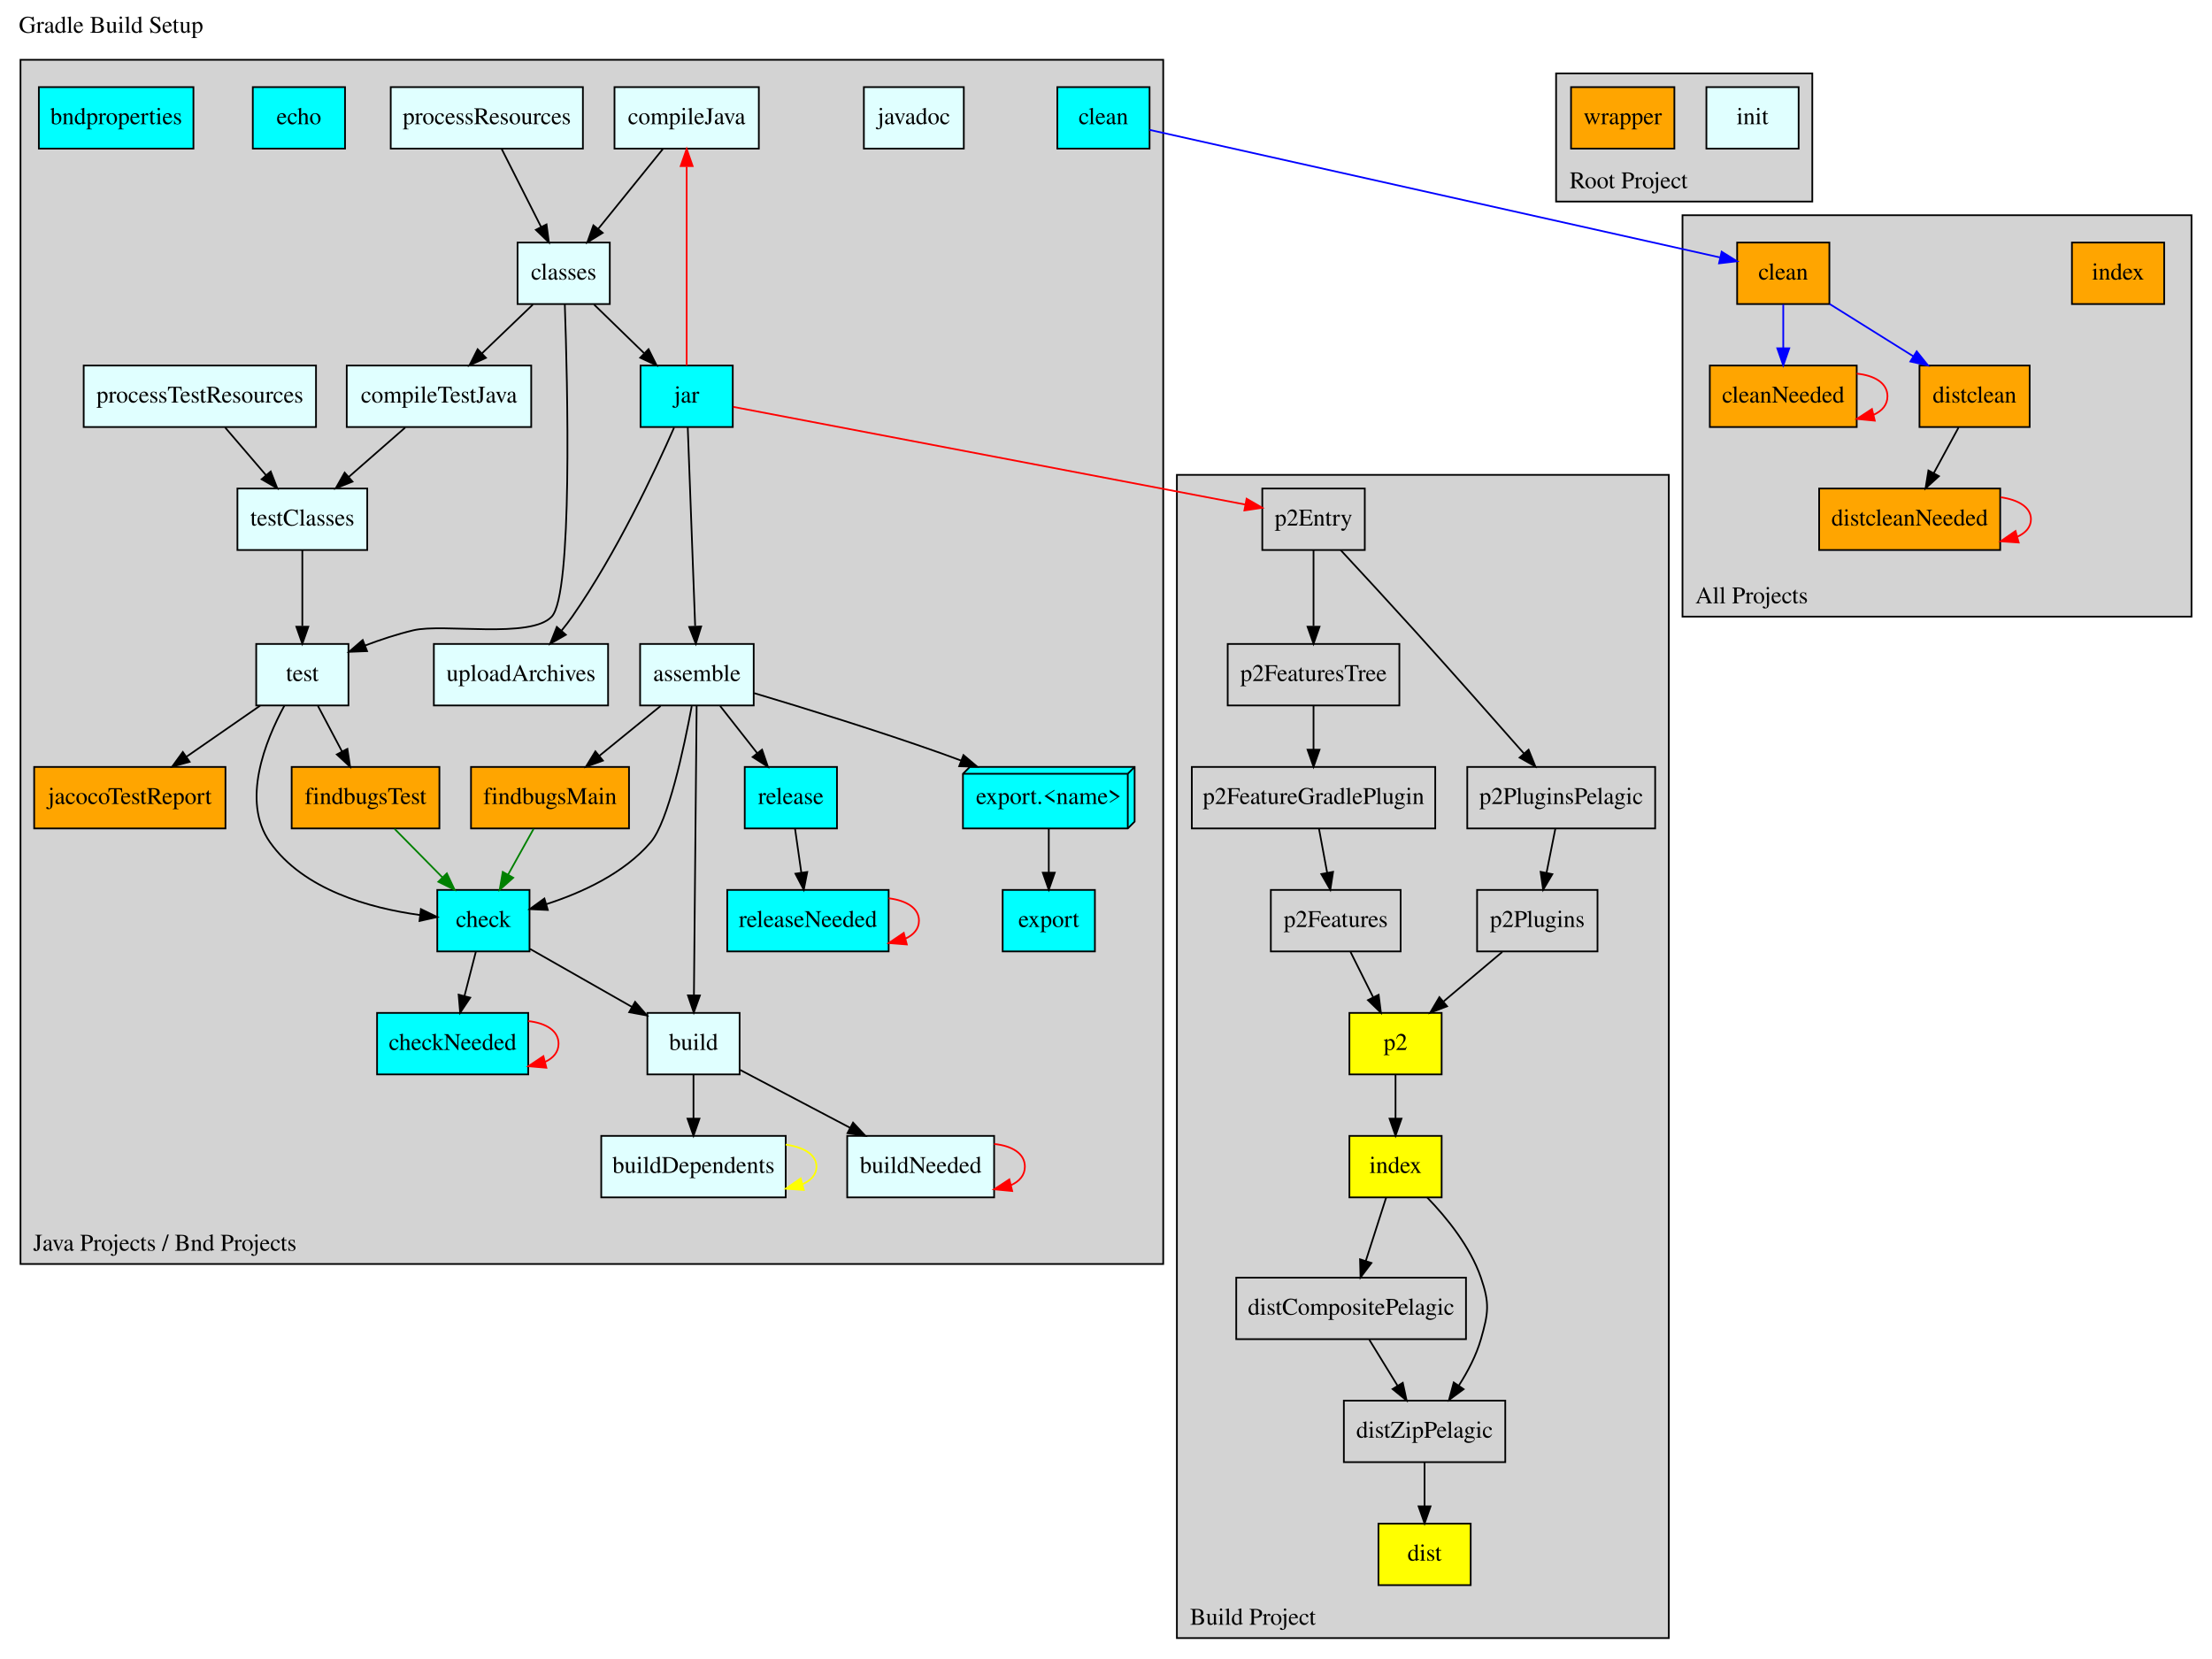
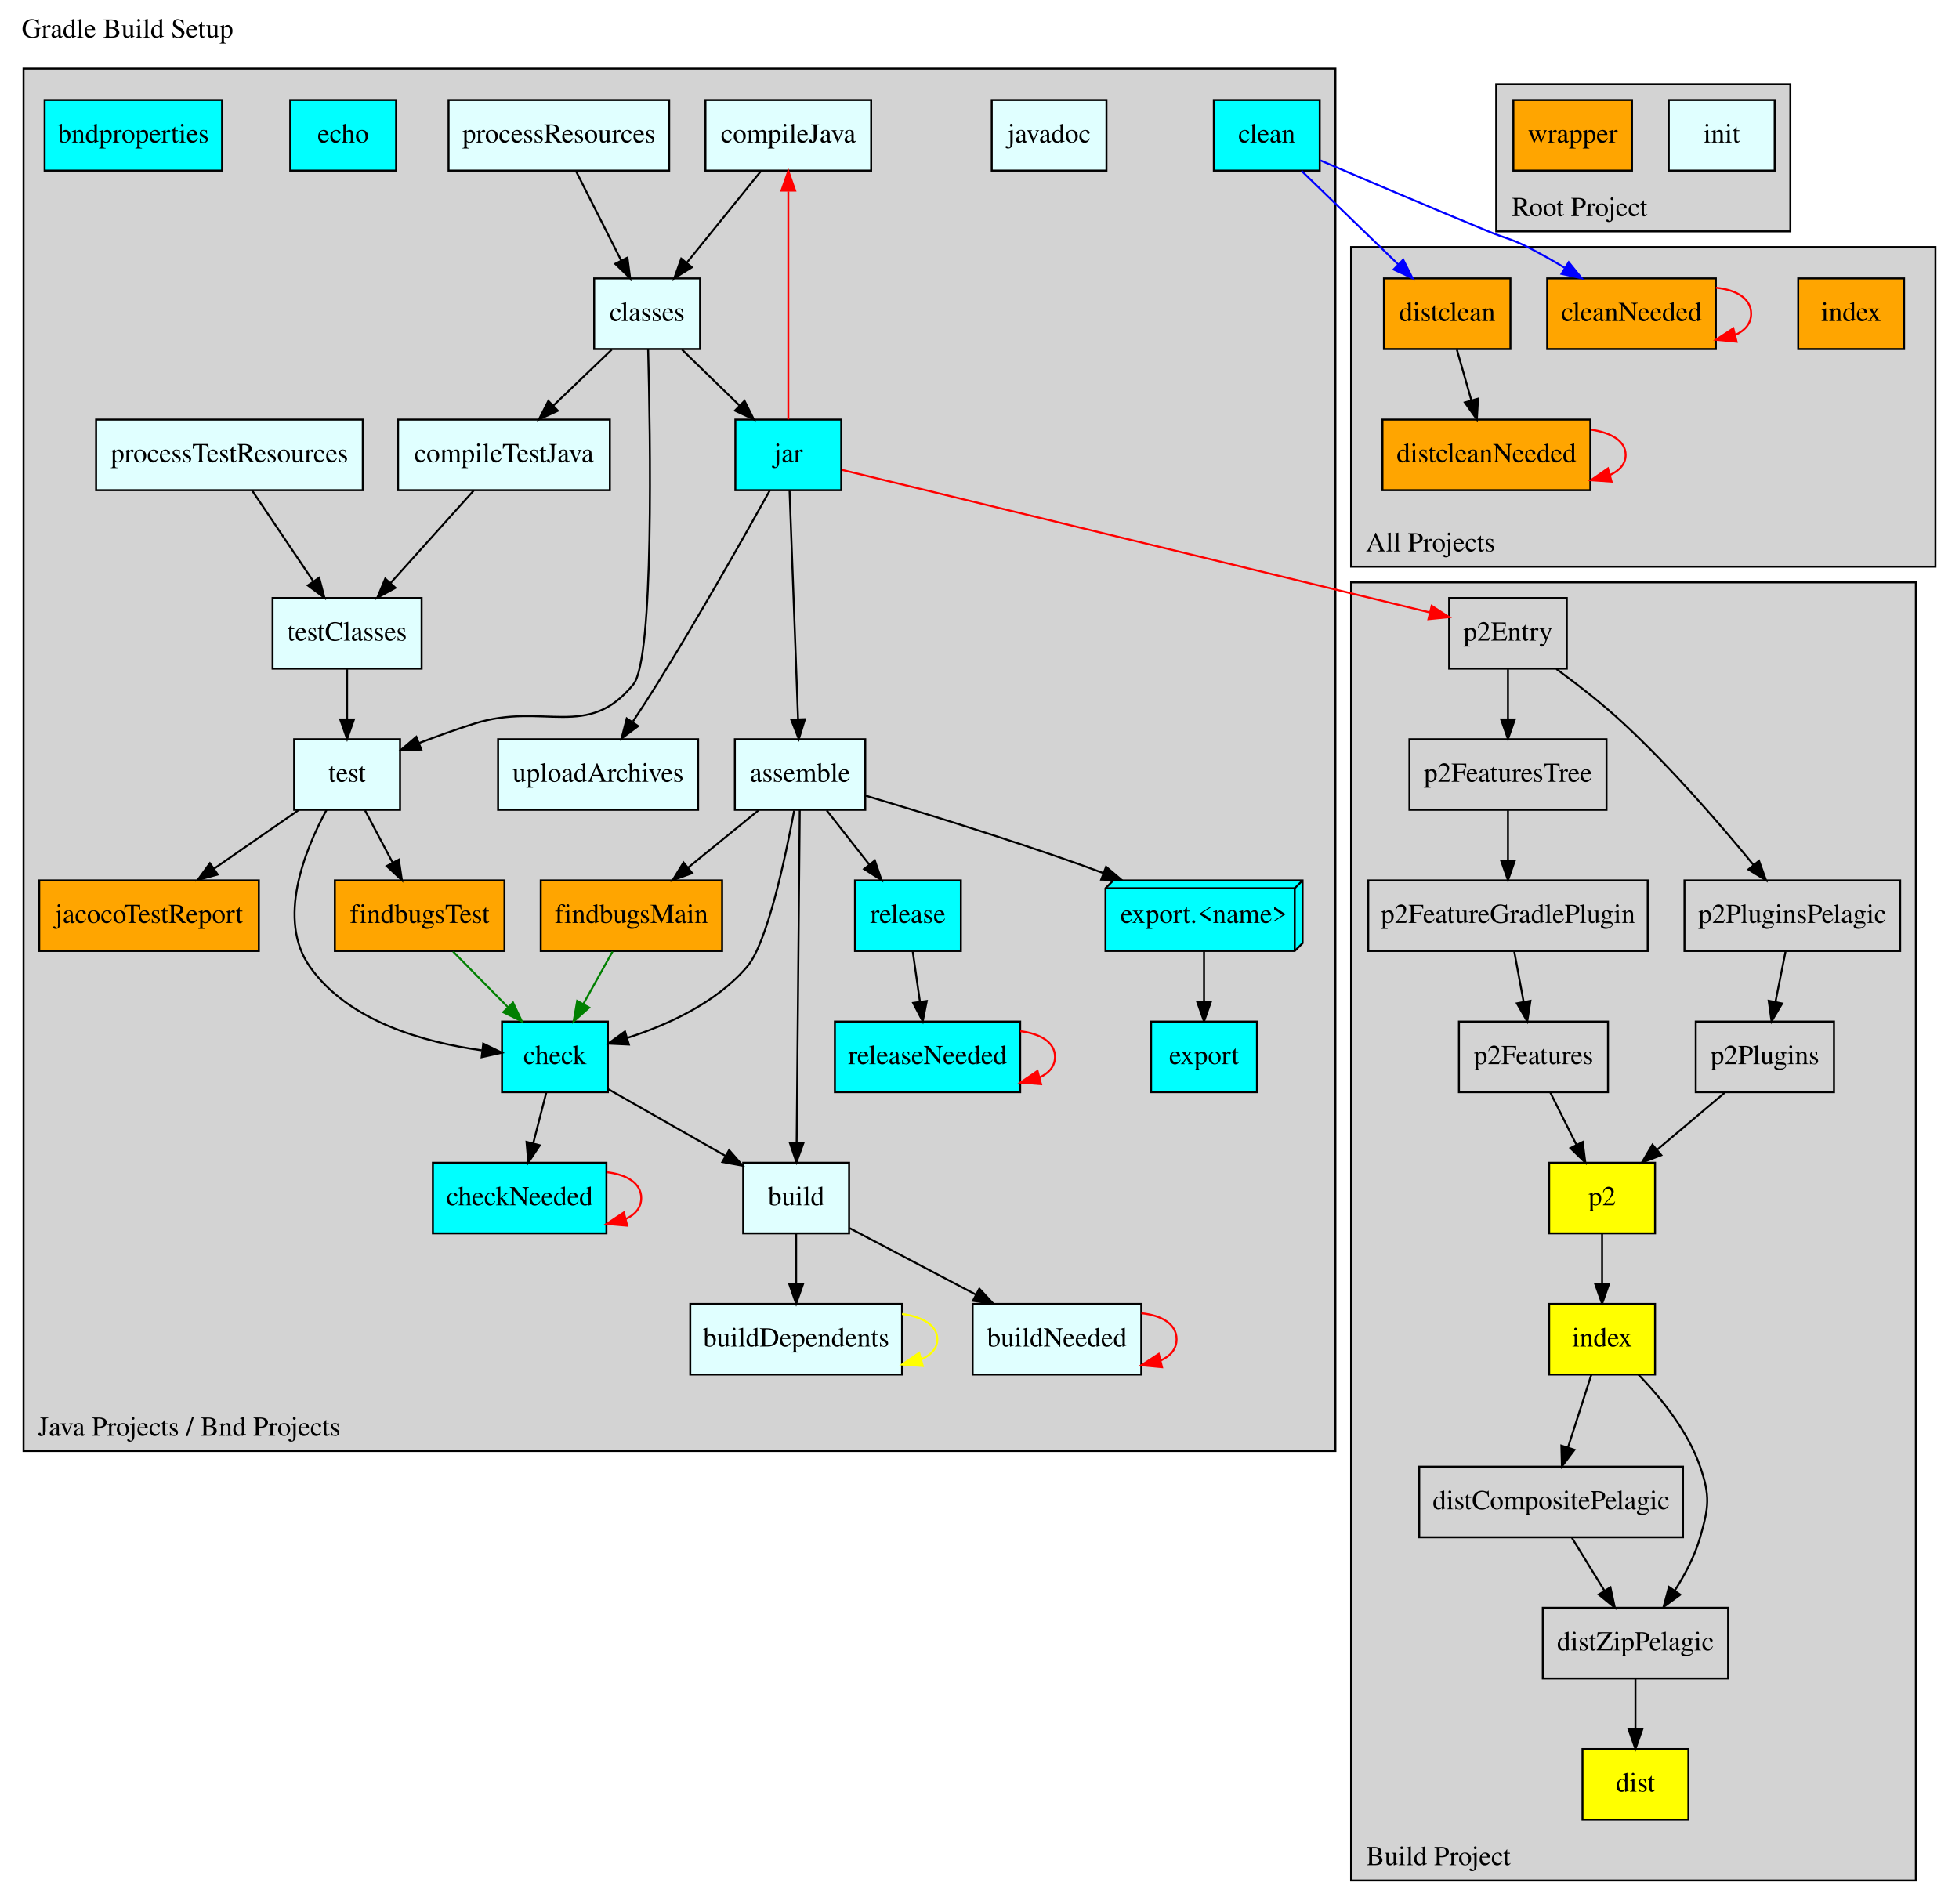
- <svg xmlns="http://www.w3.org/2000/svg" width="1295pt" height="971pt" viewBox="0.00 0.00 1295.00 971.00">
+ <svg xmlns="http://www.w3.org/2000/svg" width="999pt" height="971pt" viewBox="0.00 0.00 999.00 971.00">
  <g id="graph0" class="graph" transform="scale(1 1) rotate(0) translate(4 967)">
-     <polygon fill="white" stroke="white" points="-4,4 -4,-967 1291,-967 1291,4 -4,4" />
+     <polygon fill="white" stroke="white" points="-4,4 -4,-967 995,-967 995,4 -4,4" />
    <text text-anchor="middle" x="61" y="-947.8" font-family="Times,serif" font-size="14.00">Gradle Build Setup</text>
    <g id="clust1" class="cluster">
      <polygon fill="lightgrey" stroke="black" points="8,-227 8,-932 677,-932 677,-227 8,-227" />
      <text text-anchor="middle" x="92.5" y="-234.8" font-family="Times,serif" font-size="14.00">Java Projects / Bnd Projects</text>
    </g>
    <g id="clust2" class="cluster" />
    <g id="clust3" class="cluster" />
    <g id="clust4" class="cluster" />
    <g id="clust5" class="cluster" />
    <g id="clust6" class="cluster" />
    <g id="clust7" class="cluster" />
    <g id="clust8" class="cluster" />
    <g id="clust9" class="cluster" />
    <g id="clust10" class="cluster" />
    <g id="clust11" class="cluster" />
    <g id="clust12" class="cluster">
-       <polygon fill="lightgrey" stroke="black" points="907,-849 907,-924 1057,-924 1057,-849 907,-849" />
-       <text text-anchor="middle" x="949.5" y="-856.8" font-family="Times,serif" font-size="14.00">Root Project</text>
+       <polygon fill="lightgrey" stroke="black" points="759,-849 759,-924 909,-924 909,-849 759,-849" />
+       <text text-anchor="middle" x="801.5" y="-856.8" font-family="Times,serif" font-size="14.00">Root Project</text>
    </g>
    <g id="clust13" class="cluster">
-       <polygon fill="lightgrey" stroke="black" points="981,-606 981,-841 1279,-841 1279,-606 981,-606" />
-       <text text-anchor="middle" x="1021.5" y="-613.8" font-family="Times,serif" font-size="14.00">All Projects</text>
+       <polygon fill="lightgrey" stroke="black" points="685,-678 685,-841 983,-841 983,-678 685,-678" />
+       <text text-anchor="middle" x="725.5" y="-685.8" font-family="Times,serif" font-size="14.00">All Projects</text>
    </g>
    <g id="clust14" class="cluster" />
    <g id="clust15" class="cluster" />
    <g id="clust16" class="cluster">
-       <polygon fill="lightgrey" stroke="black" points="685,-8 685,-689 973,-689 973,-8 685,-8" />
+       <polygon fill="lightgrey" stroke="black" points="685,-8 685,-670 973,-670 973,-8 685,-8" />
      <text text-anchor="middle" x="729.5" y="-15.8" font-family="Times,serif" font-size="14.00">Build Project</text>
    </g>
    <g id="node1" class="node">
      <polygon fill="lightcyan" stroke="black" points="440.25,-916 355.75,-916 355.75,-880 440.25,-880 440.25,-916" />
      <text text-anchor="middle" x="398" y="-894.3" font-family="Times,serif" font-size="14.00">compileJava</text>
    </g>
    <g id="node3" class="node">
      <polygon fill="lightcyan" stroke="black" points="353,-825 299,-825 299,-789 353,-789 353,-825" />
      <text text-anchor="middle" x="326" y="-803.3" font-family="Times,serif" font-size="14.00">classes</text>
    </g>
    <g id="edge1" class="edge">
      <path fill="none" stroke="black" d="M384.118,-879.84C373.36,-866.543 358.301,-847.927 346.207,-832.978" />
      <polygon fill="black" stroke="black" points="348.85,-830.681 339.84,-825.107 343.408,-835.083 348.85,-830.681" />
    </g>
    <g id="node2" class="node">
      <polygon fill="lightcyan" stroke="black" points="337.25,-916 224.75,-916 224.75,-880 337.25,-880 337.25,-916" />
      <text text-anchor="middle" x="281" y="-894.3" font-family="Times,serif" font-size="14.00">processResources</text>
    </g>
    <g id="edge2" class="edge">
      <path fill="none" stroke="black" d="M289.676,-879.84C296.213,-866.912 305.291,-848.958 312.736,-834.232" />
      <polygon fill="black" stroke="black" points="315.961,-835.611 317.35,-825.107 309.714,-832.452 315.961,-835.611" />
    </g>
    <g id="node4" class="node">
      <polygon fill="cyan" stroke="black" points="425,-753 371,-753 371,-717 425,-717 425,-753" />
      <text text-anchor="middle" x="398" y="-731.3" font-family="Times,serif" font-size="14.00">jar</text>
    </g>
    <g id="edge4" class="edge">
      <path fill="none" stroke="black" d="M343.798,-788.697C352.604,-780.135 363.382,-769.656 373.001,-760.304" />
      <polygon fill="black" stroke="black" points="375.677,-762.585 380.407,-753.104 370.797,-757.566 375.677,-762.585" />
    </g>
    <g id="node5" class="node">
      <polygon fill="lightcyan" stroke="black" points="307,-753 199,-753 199,-717 307,-717 307,-753" />
      <text text-anchor="middle" x="253" y="-731.3" font-family="Times,serif" font-size="14.00">compileTestJava</text>
    </g>
    <g id="edge3" class="edge">
      <path fill="none" stroke="black" d="M307.955,-788.697C298.938,-780.05 287.882,-769.449 278.057,-760.027" />
      <polygon fill="black" stroke="black" points="280.478,-757.499 270.837,-753.104 275.633,-762.552 280.478,-757.499" />
    </g>
    <g id="node8" class="node">
      <polygon fill="lightcyan" stroke="black" points="200,-590 146,-590 146,-554 200,-554 200,-590" />
      <text text-anchor="middle" x="173" y="-568.3" font-family="Times,serif" font-size="14.00">test</text>
    </g>
    <g id="edge5" class="edge">
-       <path fill="none" stroke="black" d="M326.658,-788.932C328.257,-742.971 331.363,-619.174 319,-606 306.622,-592.811 255.6,-602.173 238,-598 228.669,-595.788 218.881,-592.546 209.815,-589.126" />
-       <polygon fill="black" stroke="black" points="210.902,-585.793 200.315,-585.385 208.337,-592.306 210.902,-585.793" />
+       <path fill="none" stroke="black" d="M326.518,-788.78C327.679,-744.831 329.616,-631.048 319,-618 295.598,-589.236 273.374,-609.122 238,-598 228.767,-595.097 218.953,-591.565 209.824,-588.082" />
+       <polygon fill="black" stroke="black" points="210.836,-584.72 200.247,-584.353 208.296,-591.243 210.836,-584.72" />
    </g>
    <g id="edge21" class="edge">
      <path fill="none" stroke="red" d="M398,-753.106C398,-780.866 398,-835.974 398,-869.354" />
      <polygon fill="red" stroke="red" points="394.5,-869.77 398,-879.77 401.5,-869.77 394.5,-869.77" />
    </g>
    <g id="node9" class="node">
      <polygon fill="lightcyan" stroke="black" points="352,-590 250,-590 250,-554 352,-554 352,-590" />
      <text text-anchor="middle" x="301" y="-568.3" font-family="Times,serif" font-size="14.00">uploadArchives</text>
    </g>
    <g id="edge8" class="edge">
-       <path fill="none" stroke="black" d="M390.63,-716.639C379.481,-691.253 356.865,-643.005 331,-606 329.093,-603.271 326.98,-600.528 324.784,-597.852" />
-       <polygon fill="black" stroke="black" points="327.266,-595.373 318.071,-590.109 321.977,-599.958 327.266,-595.373" />
+       <path fill="none" stroke="black" d="M388.572,-716.893C375.9,-694.084 352.477,-652.571 331,-618 327.138,-611.784 322.847,-605.182 318.747,-599.005" />
+       <polygon fill="black" stroke="black" points="321.422,-596.711 312.946,-590.354 315.608,-600.609 321.422,-596.711" />
    </g>
    <g id="node10" class="node">
      <polygon fill="lightcyan" stroke="black" points="437.25,-590 370.75,-590 370.75,-554 437.25,-554 437.25,-590" />
      <text text-anchor="middle" x="404" y="-568.3" font-family="Times,serif" font-size="14.00">assemble</text>
    </g>
    <g id="edge9" class="edge">
      <path fill="none" stroke="black" d="M398.642,-716.77C399.68,-688.929 401.734,-633.813 402.975,-600.498" />
      <polygon fill="black" stroke="black" points="406.488,-600.229 403.363,-590.106 399.492,-599.969 406.488,-600.229" />
    </g>
-     <g id="node34" class="node">
-       <polygon fill="none" stroke="black" points="795,-681 735,-681 735,-645 795,-645 795,-681" />
-       <text text-anchor="middle" x="765" y="-659.3" font-family="Times,serif" font-size="14.00">p2Entry</text>
-     </g>
-     <g id="edge38" class="edge">
-       <path fill="none" stroke="red" d="M425.285,-728.796C489.382,-716.57 649.807,-685.971 724.968,-671.636" />
-       <polygon fill="red" stroke="red" points="725.822,-675.036 734.989,-669.724 724.51,-668.16 725.822,-675.036" />
+     <g id="node33" class="node">
+       <polygon fill="none" stroke="black" points="795,-662 735,-662 735,-626 795,-626 795,-662" />
+       <text text-anchor="middle" x="765" y="-640.3" font-family="Times,serif" font-size="14.00">p2Entry</text>
+     </g>
+     <g id="edge37" class="edge">
+       <path fill="none" stroke="red" d="M425.285,-727.383C489.382,-711.839 649.807,-672.935 724.968,-654.708" />
+       <polygon fill="red" stroke="red" points="726.095,-658.036 734.989,-652.278 724.446,-651.233 726.095,-658.036" />
    </g>
    <g id="node7" class="node">
-       <polygon fill="lightcyan" stroke="black" points="211,-681 135,-681 135,-645 211,-645 211,-681" />
-       <text text-anchor="middle" x="173" y="-659.3" font-family="Times,serif" font-size="14.00">testClasses</text>
+       <polygon fill="lightcyan" stroke="black" points="211,-662 135,-662 135,-626 211,-626 211,-662" />
+       <text text-anchor="middle" x="173" y="-640.3" font-family="Times,serif" font-size="14.00">testClasses</text>
    </g>
    <g id="edge6" class="edge">
-       <path fill="none" stroke="black" d="M233.225,-716.697C223.246,-707.965 210.989,-697.24 200.143,-687.75" />
-       <polygon fill="black" stroke="black" points="202.378,-685.055 192.548,-681.104 197.769,-690.323 202.378,-685.055" />
+       <path fill="none" stroke="black" d="M237.575,-716.84C225.512,-703.419 208.58,-684.582 195.08,-669.564" />
+       <polygon fill="black" stroke="black" points="197.666,-667.205 188.377,-662.107 192.46,-671.884 197.666,-667.205" />
    </g>
    <g id="node6" class="node">
      <polygon fill="lightcyan" stroke="black" points="181,-753 45,-753 45,-717 181,-717 181,-753" />
      <text text-anchor="middle" x="113" y="-731.3" font-family="Times,serif" font-size="14.00">processTestResources</text>
    </g>
    <g id="edge7" class="edge">
-       <path fill="none" stroke="black" d="M127.831,-716.697C135.025,-708.305 143.797,-698.07 151.69,-688.861" />
-       <polygon fill="black" stroke="black" points="154.489,-690.975 158.339,-681.104 149.174,-686.419 154.489,-690.975" />
+       <path fill="none" stroke="black" d="M124.569,-716.84C133.367,-703.789 145.619,-685.615 155.598,-670.813" />
+       <polygon fill="black" stroke="black" points="158.779,-672.356 161.467,-662.107 152.975,-668.443 158.779,-672.356" />
    </g>
    <g id="edge10" class="edge">
-       <path fill="none" stroke="black" d="M173,-644.84C173,-632.281 173,-614.979 173,-600.502" />
-       <polygon fill="black" stroke="black" points="176.5,-600.107 173,-590.107 169.5,-600.107 176.5,-600.107" />
+       <path fill="none" stroke="black" d="M173,-625.697C173,-617.983 173,-608.712 173,-600.112" />
+       <polygon fill="black" stroke="black" points="176.5,-600.104 173,-590.104 169.5,-600.104 176.5,-600.104" />
    </g>
    <g id="node11" class="node">
      <polygon fill="cyan" stroke="black" points="306,-446 252,-446 252,-410 306,-410 306,-446" />
      <text text-anchor="middle" x="279" y="-424.3" font-family="Times,serif" font-size="14.00">check</text>
    </g>
    <g id="edge13" class="edge">
      <path fill="none" stroke="black" d="M162.526,-553.96C151.273,-533.222 137.127,-498.008 154,-474 173.667,-446.017 212.491,-435.354 241.68,-431.334" />
      <polygon fill="black" stroke="black" points="242.419,-434.772 251.945,-430.134 241.606,-427.819 242.419,-434.772" />
    </g>
    <g id="node21" class="node">
      <polygon fill="orange" stroke="black" points="253.25,-518 166.75,-518 166.75,-482 253.25,-482 253.25,-518" />
      <text text-anchor="middle" x="210" y="-496.3" font-family="Times,serif" font-size="14.00">findbugsTest</text>
    </g>
    <g id="edge28" class="edge">
      <path fill="none" stroke="black" d="M182.146,-553.697C186.403,-545.644 191.556,-535.894 196.266,-526.982" />
      <polygon fill="black" stroke="black" points="199.38,-528.581 200.959,-518.104 193.192,-525.31 199.38,-528.581" />
    </g>
    <g id="node26" class="node">
      <polygon fill="orange" stroke="black" points="128,-518 16,-518 16,-482 128,-482 128,-518" />
      <text text-anchor="middle" x="72" y="-496.3" font-family="Times,serif" font-size="14.00">jacocoTestReport</text>
    </g>
    <g id="edge31" class="edge">
      <path fill="none" stroke="black" d="M148.293,-553.876C135.331,-544.893 119.272,-533.763 105.235,-524.034" />
      <polygon fill="black" stroke="black" points="107.015,-521.009 96.802,-518.19 103.028,-526.763 107.015,-521.009" />
    </g>
    <g id="edge12" class="edge">
      <path fill="none" stroke="black" d="M400.973,-553.594C396.408,-529.064 387.206,-485.973 377,-474 361.344,-455.634 336.607,-444.354 315.903,-437.681" />
      <polygon fill="black" stroke="black" points="316.705,-434.267 306.121,-434.764 314.704,-440.976 316.705,-434.267" />
    </g>
    <g id="node13" class="node">
      <polygon fill="cyan" stroke="black" points="486,-518 432,-518 432,-482 486,-482 486,-518" />
      <text text-anchor="middle" x="459" y="-496.3" font-family="Times,serif" font-size="14.00">release</text>
    </g>
    <g id="edge22" class="edge">
      <path fill="none" stroke="black" d="M417.596,-553.697C424.123,-545.389 432.068,-535.277 439.247,-526.141" />
      <polygon fill="black" stroke="black" points="442.135,-528.13 445.561,-518.104 436.631,-523.805 442.135,-528.13" />
    </g>
    <g id="node15" class="node">
      <polygon fill="cyan" stroke="black" points="660.25,-518 563.75,-518 559.75,-514 559.75,-482 656.25,-482 660.25,-486 660.25,-518" />
      <polyline fill="none" stroke="black" points="656.25,-514 559.75,-514 " />
      <polyline fill="none" stroke="black" points="656.25,-514 656.25,-482 " />
      <polyline fill="none" stroke="black" points="656.25,-514 660.25,-518 " />
      <text text-anchor="middle" x="610" y="-496.3" font-family="Times,serif" font-size="14.00">export.&lt;name&gt;</text>
    </g>
    <g id="edge23" class="edge">
      <path fill="none" stroke="black" d="M437.457,-561.225C466.584,-552.535 509.844,-539.199 547,-526 550.76,-524.664 554.629,-523.244 558.512,-521.785" />
      <polygon fill="black" stroke="black" points="560.049,-524.944 568.14,-518.104 557.55,-518.406 560.049,-524.944" />
    </g>
    <g id="node17" class="node">
      <polygon fill="lightcyan" stroke="black" points="429,-374 375,-374 375,-338 429,-338 429,-374" />
      <text text-anchor="middle" x="402" y="-352.3" font-family="Times,serif" font-size="14.00">build</text>
    </g>
    <g id="edge11" class="edge">
      <path fill="none" stroke="black" d="M403.84,-553.849C403.494,-516.832 402.675,-429.181 402.256,-384.386" />
      <polygon fill="black" stroke="black" points="405.754,-384.199 402.161,-374.232 398.755,-384.265 405.754,-384.199" />
    </g>
    <g id="node20" class="node">
      <polygon fill="orange" stroke="black" points="364.25,-518 271.75,-518 271.75,-482 364.25,-482 364.25,-518" />
      <text text-anchor="middle" x="318" y="-496.3" font-family="Times,serif" font-size="14.00">findbugsMain</text>
    </g>
    <g id="edge27" class="edge">
      <path fill="none" stroke="black" d="M382.742,-553.697C371.911,-544.881 358.582,-534.032 346.84,-524.474" />
      <polygon fill="black" stroke="black" points="348.979,-521.703 339.014,-518.104 344.56,-527.132 348.979,-521.703" />
    </g>
    <g id="node12" class="node">
      <polygon fill="cyan" stroke="black" points="305.25,-374 216.75,-374 216.75,-338 305.25,-338 305.25,-374" />
      <text text-anchor="middle" x="261" y="-352.3" font-family="Times,serif" font-size="14.00">checkNeeded</text>
    </g>
    <g id="edge14" class="edge">
      <path fill="none" stroke="black" d="M274.551,-409.697C272.545,-401.898 270.131,-392.509 267.899,-383.829" />
      <polygon fill="black" stroke="black" points="271.278,-382.918 265.398,-374.104 264.499,-384.661 271.278,-382.918" />
    </g>
    <g id="edge16" class="edge">
      <path fill="none" stroke="black" d="M306.298,-411.465C323.894,-401.451 346.968,-388.319 366.05,-377.459" />
      <polygon fill="black" stroke="black" points="367.819,-380.48 374.779,-372.492 364.356,-374.396 367.819,-380.48" />
    </g>
    <g id="edge15" class="edge">
      <path fill="none" stroke="red" d="M305.306,-369.203C315.507,-368.065 323,-363.664 323,-356 323,-351.09 319.925,-347.52 315.032,-345.288" />
      <polygon fill="red" stroke="red" points="315.862,-341.888 305.306,-342.797 314.125,-348.669 315.862,-341.888" />
    </g>
    <g id="node14" class="node">
      <polygon fill="cyan" stroke="black" points="516.25,-446 421.75,-446 421.75,-410 516.25,-410 516.25,-446" />
      <text text-anchor="middle" x="469" y="-424.3" font-family="Times,serif" font-size="14.00">releaseNeeded</text>
    </g>
    <g id="edge25" class="edge">
      <path fill="none" stroke="black" d="M461.472,-481.697C462.574,-473.983 463.898,-464.712 465.127,-456.112" />
      <polygon fill="black" stroke="black" points="468.607,-456.499 466.557,-446.104 461.677,-455.509 468.607,-456.499" />
    </g>
    <g id="edge26" class="edge">
      <path fill="none" stroke="red" d="M516.326,-441.101C526.571,-439.82 534,-435.453 534,-428 534,-423.225 530.951,-419.717 526.066,-417.476" />
      <polygon fill="red" stroke="red" points="526.889,-414.073 516.326,-414.899 525.098,-420.84 526.889,-414.073" />
    </g>
    <g id="node16" class="node">
      <polygon fill="cyan" stroke="black" points="637,-446 583,-446 583,-410 637,-410 637,-446" />
      <text text-anchor="middle" x="610" y="-424.3" font-family="Times,serif" font-size="14.00">export</text>
    </g>
    <g id="edge24" class="edge">
      <path fill="none" stroke="black" d="M610,-481.697C610,-473.983 610,-464.712 610,-456.112" />
      <polygon fill="black" stroke="black" points="613.5,-456.104 610,-446.104 606.5,-456.104 613.5,-456.104" />
    </g>
    <g id="node18" class="node">
      <polygon fill="lightcyan" stroke="black" points="456,-302 348,-302 348,-266 456,-266 456,-302" />
      <text text-anchor="middle" x="402" y="-280.3" font-family="Times,serif" font-size="14.00">buildDependents</text>
    </g>
    <g id="edge17" class="edge">
      <path fill="none" stroke="black" d="M402,-337.697C402,-329.983 402,-320.712 402,-312.112" />
      <polygon fill="black" stroke="black" points="405.5,-312.104 402,-302.104 398.5,-312.104 405.5,-312.104" />
    </g>
    <g id="node19" class="node">
      <polygon fill="lightcyan" stroke="black" points="578,-302 492,-302 492,-266 578,-266 578,-302" />
      <text text-anchor="middle" x="535" y="-280.3" font-family="Times,serif" font-size="14.00">buildNeeded</text>
    </g>
    <g id="edge19" class="edge">
      <path fill="none" stroke="black" d="M429.235,-340.666C447.772,-330.91 472.649,-317.816 493.62,-306.779" />
      <polygon fill="black" stroke="black" points="495.421,-309.786 502.64,-302.032 492.161,-303.592 495.421,-309.786" />
    </g>
    <g id="edge18" class="edge">
      <path fill="none" stroke="yellow" d="M456.007,-296.899C466.529,-295.401 474,-291.102 474,-284 474,-279.451 470.934,-276.051 465.964,-273.801" />
      <polygon fill="yellow" stroke="yellow" points="466.575,-270.341 456.007,-271.101 464.742,-277.097 466.575,-270.341" />
    </g>
    <g id="edge20" class="edge">
      <path fill="none" stroke="red" d="M578.036,-297.262C588.355,-296.225 596,-291.805 596,-284 596,-279 592.862,-275.389 587.894,-273.167" />
      <polygon fill="red" stroke="red" points="588.583,-269.732 578.036,-270.738 586.909,-276.529 588.583,-269.732" />
    </g>
    <g id="edge29" class="edge">
      <path fill="none" stroke="green" d="M308.36,-481.697C303.873,-473.644 298.441,-463.894 293.476,-454.982" />
      <polygon fill="green" stroke="green" points="296.454,-453.137 288.53,-446.104 290.339,-456.544 296.454,-453.137" />
    </g>
    <g id="edge30" class="edge">
      <path fill="none" stroke="green" d="M227.056,-481.697C235.495,-473.135 245.825,-462.656 255.043,-453.304" />
      <polygon fill="green" stroke="green" points="257.613,-455.683 262.14,-446.104 252.627,-450.769 257.613,-455.683" />
    </g>
    <g id="node22" class="node">
      <polygon fill="lightcyan" stroke="black" points="560.25,-916 501.75,-916 501.75,-880 560.25,-880 560.25,-916" />
      <text text-anchor="middle" x="531" y="-894.3" font-family="Times,serif" font-size="14.00">javadoc</text>
    </g>
    <g id="node23" class="node">
      <polygon fill="cyan" stroke="black" points="669,-916 615,-916 615,-880 669,-880 669,-916" />
      <text text-anchor="middle" x="642" y="-894.3" font-family="Times,serif" font-size="14.00">clean</text>
    </g>
    <g id="node30" class="node">
-       <polygon fill="orange" stroke="black" points="1067,-825 1013,-825 1013,-789 1067,-789 1067,-825" />
-       <text text-anchor="middle" x="1040" y="-803.3" font-family="Times,serif" font-size="14.00">clean</text>
+       <polygon fill="orange" stroke="black" points="871,-825 785,-825 785,-789 871,-789 871,-825" />
+       <text text-anchor="middle" x="828" y="-803.3" font-family="Times,serif" font-size="14.00">cleanNeeded</text>
    </g>
    <g id="edge32" class="edge">
-       <path fill="none" stroke="blue" d="M669.043,-890.953C738.532,-875.414 923.432,-834.067 1002.88,-816.301" />
-       <polygon fill="blue" stroke="blue" points="1003.92,-819.654 1012.92,-814.056 1002.4,-812.822 1003.92,-819.654" />
+       <path fill="none" stroke="blue" d="M669.333,-885.198C692.176,-875.381 725.639,-861.106 755,-849 763.851,-845.351 766.459,-845.325 775,-841 781.237,-837.842 787.696,-834.18 793.869,-830.469" />
+       <polygon fill="blue" stroke="blue" points="795.977,-833.281 802.649,-825.05 792.301,-827.324 795.977,-833.281" />
+     </g>
+     <g id="node31" class="node">
+       <polygon fill="orange" stroke="black" points="766.25,-825 701.75,-825 701.75,-789 766.25,-789 766.25,-825" />
+       <text text-anchor="middle" x="734" y="-803.3" font-family="Times,serif" font-size="14.00">distclean</text>
+     </g>
+     <g id="edge34" class="edge">
+       <path fill="none" stroke="blue" d="M659.739,-879.84C673.739,-866.296 693.441,-847.236 709.034,-832.152" />
+       <polygon fill="blue" stroke="blue" points="711.562,-834.576 716.316,-825.107 706.695,-829.545 711.562,-834.576" />
    </g>
    <g id="node24" class="node">
      <polygon fill="cyan" stroke="black" points="198,-916 144,-916 144,-880 198,-880 198,-916" />
      <text text-anchor="middle" x="171" y="-894.3" font-family="Times,serif" font-size="14.00">echo</text>
    </g>
    <g id="node25" class="node">
      <polygon fill="cyan" stroke="black" points="109.25,-916 18.75,-916 18.75,-880 109.25,-880 109.25,-916" />
      <text text-anchor="middle" x="64" y="-894.3" font-family="Times,serif" font-size="14.00">bndproperties</text>
    </g>
    <g id="node27" class="node">
-       <polygon fill="lightcyan" stroke="black" points="1049,-916 995,-916 995,-880 1049,-880 1049,-916" />
-       <text text-anchor="middle" x="1022" y="-894.3" font-family="Times,serif" font-size="14.00">init</text>
+       <polygon fill="lightcyan" stroke="black" points="901,-916 847,-916 847,-880 901,-880 901,-916" />
+       <text text-anchor="middle" x="874" y="-894.3" font-family="Times,serif" font-size="14.00">init</text>
    </g>
    <g id="node28" class="node">
-       <polygon fill="orange" stroke="black" points="976.25,-916 915.75,-916 915.75,-880 976.25,-880 976.25,-916" />
-       <text text-anchor="middle" x="946" y="-894.3" font-family="Times,serif" font-size="14.00">wrapper</text>
+       <polygon fill="orange" stroke="black" points="828.25,-916 767.75,-916 767.75,-880 828.25,-880 828.25,-916" />
+       <text text-anchor="middle" x="798" y="-894.3" font-family="Times,serif" font-size="14.00">wrapper</text>
    </g>
    <g id="node29" class="node">
-       <polygon fill="orange" stroke="black" points="1263,-825 1209,-825 1209,-789 1263,-789 1263,-825" />
-       <text text-anchor="middle" x="1236" y="-803.3" font-family="Times,serif" font-size="14.00">index</text>
-     </g>
-     <g id="node31" class="node">
-       <polygon fill="orange" stroke="black" points="1083,-753 997,-753 997,-717 1083,-717 1083,-753" />
-       <text text-anchor="middle" x="1040" y="-731.3" font-family="Times,serif" font-size="14.00">cleanNeeded</text>
+       <polygon fill="orange" stroke="black" points="967,-825 913,-825 913,-789 967,-789 967,-825" />
+       <text text-anchor="middle" x="940" y="-803.3" font-family="Times,serif" font-size="14.00">index</text>
    </g>
    <g id="edge33" class="edge">
-       <path fill="none" stroke="blue" d="M1040,-788.697C1040,-780.983 1040,-771.712 1040,-763.112" />
-       <polygon fill="blue" stroke="blue" points="1043.5,-763.104 1040,-753.104 1036.5,-763.104 1043.5,-763.104" />
+       <path fill="none" stroke="red" d="M871.036,-820.262C881.355,-819.225 889,-814.805 889,-807 889,-802 885.862,-798.389 880.894,-796.167" />
+       <polygon fill="red" stroke="red" points="881.583,-792.732 871.036,-793.738 879.909,-799.529 881.583,-792.732" />
    </g>
    <g id="node32" class="node">
-       <polygon fill="orange" stroke="black" points="1184.25,-753 1119.75,-753 1119.75,-717 1184.25,-717 1184.25,-753" />
-       <text text-anchor="middle" x="1152" y="-731.3" font-family="Times,serif" font-size="14.00">distclean</text>
+       <polygon fill="orange" stroke="black" points="807,-753 701,-753 701,-717 807,-717 807,-753" />
+       <text text-anchor="middle" x="754" y="-731.3" font-family="Times,serif" font-size="14.00">distcleanNeeded</text>
    </g>
    <g id="edge35" class="edge">
-       <path fill="none" stroke="blue" d="M1067.11,-789.055C1081.86,-779.837 1100.29,-768.319 1116.21,-758.371" />
-       <polygon fill="blue" stroke="blue" points="1118.12,-761.3 1124.75,-753.032 1114.41,-755.364 1118.12,-761.3" />
-     </g>
-     <g id="edge34" class="edge">
-       <path fill="none" stroke="red" d="M1083.04,-748.262C1093.35,-747.225 1101,-742.805 1101,-735 1101,-730 1097.86,-726.389 1092.89,-724.167" />
-       <polygon fill="red" stroke="red" points="1093.58,-720.732 1083.04,-721.738 1091.91,-727.529 1093.58,-720.732" />
-     </g>
-     <g id="node33" class="node">
-       <polygon fill="orange" stroke="black" points="1167,-681 1061,-681 1061,-645 1167,-645 1167,-681" />
-       <text text-anchor="middle" x="1114" y="-659.3" font-family="Times,serif" font-size="14.00">distcleanNeeded</text>
+       <path fill="none" stroke="black" d="M738.944,-788.697C741.172,-780.898 743.855,-771.509 746.335,-762.829" />
+       <polygon fill="black" stroke="black" points="749.731,-763.681 749.113,-753.104 743,-761.758 749.731,-763.681" />
    </g>
    <g id="edge36" class="edge">
-       <path fill="none" stroke="black" d="M1142.61,-716.697C1138.24,-708.644 1132.94,-698.894 1128.1,-689.982" />
-       <polygon fill="black" stroke="black" points="1131.13,-688.223 1123.29,-681.104 1124.98,-691.563 1131.13,-688.223" />
-     </g>
-     <g id="edge37" class="edge">
-       <path fill="none" stroke="red" d="M1167.26,-675.899C1177.63,-674.401 1185,-670.102 1185,-663 1185,-658.451 1181.98,-655.051 1177.08,-652.801" />
-       <polygon fill="red" stroke="red" points="1177.83,-649.378 1167.26,-650.101 1175.97,-656.128 1177.83,-649.378" />
-     </g>
-     <g id="node35" class="node">
+       <path fill="none" stroke="red" d="M807.257,-747.899C817.632,-746.401 825,-742.102 825,-735 825,-730.451 821.976,-727.051 817.075,-724.801" />
+       <polygon fill="red" stroke="red" points="817.827,-721.378 807.257,-722.101 815.971,-728.128 817.827,-721.378" />
+     </g>
+     <g id="node34" class="node">
      <polygon fill="none" stroke="black" points="815.25,-590 714.75,-590 714.75,-554 815.25,-554 815.25,-590" />
      <text text-anchor="middle" x="765" y="-568.3" font-family="Times,serif" font-size="14.00">p2FeaturesTree</text>
    </g>
-     <g id="edge39" class="edge">
-       <path fill="none" stroke="black" d="M765,-644.84C765,-632.281 765,-614.979 765,-600.502" />
-       <polygon fill="black" stroke="black" points="768.5,-600.107 765,-590.107 761.5,-600.107 768.5,-600.107" />
-     </g>
-     <g id="node38" class="node">
+     <g id="edge38" class="edge">
+       <path fill="none" stroke="black" d="M765,-625.697C765,-617.983 765,-608.712 765,-600.112" />
+       <polygon fill="black" stroke="black" points="768.5,-600.104 765,-590.104 761.5,-600.104 768.5,-600.104" />
+     </g>
+     <g id="node37" class="node">
      <polygon fill="none" stroke="black" points="965,-518 855,-518 855,-482 965,-482 965,-518" />
      <text text-anchor="middle" x="910" y="-496.3" font-family="Times,serif" font-size="14.00">p2PluginsPelagic</text>
    </g>
-     <g id="edge42" class="edge">
-       <path fill="none" stroke="black" d="M780.867,-644.969C792.796,-632.121 809.507,-614.03 824,-598 846.021,-573.643 870.875,-545.543 888.18,-525.877" />
-       <polygon fill="black" stroke="black" points="890.902,-528.082 894.876,-518.261 885.645,-523.461 890.902,-528.082" />
-     </g>
-     <g id="node36" class="node">
+     <g id="edge41" class="edge">
+       <path fill="none" stroke="black" d="M789.678,-625.837C800.589,-617.836 813.334,-607.907 824,-598 848.494,-575.25 873.516,-546.245 890.208,-525.902" />
+       <polygon fill="black" stroke="black" points="893.018,-527.993 896.609,-518.026 887.586,-523.578 893.018,-527.993" />
+     </g>
+     <g id="node35" class="node">
      <polygon fill="none" stroke="black" points="836.25,-518 693.75,-518 693.75,-482 836.25,-482 836.25,-518" />
      <text text-anchor="middle" x="765" y="-496.3" font-family="Times,serif" font-size="14.00">p2FeatureGradlePlugin</text>
    </g>
-     <g id="edge40" class="edge">
+     <g id="edge39" class="edge">
      <path fill="none" stroke="black" d="M765,-553.697C765,-545.983 765,-536.712 765,-528.112" />
      <polygon fill="black" stroke="black" points="768.5,-528.104 765,-518.104 761.5,-528.104 768.5,-528.104" />
    </g>
-     <g id="node37" class="node">
+     <g id="node36" class="node">
      <polygon fill="none" stroke="black" points="816,-446 740,-446 740,-410 816,-410 816,-446" />
      <text text-anchor="middle" x="778" y="-424.3" font-family="Times,serif" font-size="14.00">p2Features</text>
    </g>
-     <g id="edge41" class="edge">
+     <g id="edge40" class="edge">
      <path fill="none" stroke="black" d="M768.213,-481.697C769.646,-473.983 771.368,-464.712 772.965,-456.112" />
      <polygon fill="black" stroke="black" points="776.439,-456.575 774.823,-446.104 769.556,-455.297 776.439,-456.575" />
    </g>
-     <g id="node40" class="node">
+     <g id="node39" class="node">
      <polygon fill="yellow" stroke="black" points="840,-374 786,-374 786,-338 840,-338 840,-374" />
      <text text-anchor="middle" x="813" y="-352.3" font-family="Times,serif" font-size="14.00">p2</text>
    </g>
-     <g id="edge44" class="edge">
+     <g id="edge43" class="edge">
      <path fill="none" stroke="black" d="M786.652,-409.697C790.636,-401.728 795.45,-392.1 799.868,-383.264" />
      <polygon fill="black" stroke="black" points="803.106,-384.614 804.448,-374.104 796.845,-381.483 803.106,-384.614" />
    </g>
-     <g id="node39" class="node">
+     <g id="node38" class="node">
      <polygon fill="none" stroke="black" points="931.25,-446 860.75,-446 860.75,-410 931.25,-410 931.25,-446" />
      <text text-anchor="middle" x="896" y="-424.3" font-family="Times,serif" font-size="14.00">p2Plugins</text>
    </g>
-     <g id="edge43" class="edge">
+     <g id="edge42" class="edge">
      <path fill="none" stroke="black" d="M906.539,-481.697C904.997,-473.983 903.142,-464.712 901.422,-456.112" />
      <polygon fill="black" stroke="black" points="904.814,-455.224 899.421,-446.104 897.95,-456.597 904.814,-455.224" />
    </g>
-     <g id="edge45" class="edge">
+     <g id="edge44" class="edge">
      <path fill="none" stroke="black" d="M875.483,-409.697C865.131,-400.965 852.414,-390.24 841.161,-380.75" />
      <polygon fill="black" stroke="black" points="843.182,-377.876 833.281,-374.104 838.669,-383.227 843.182,-377.876" />
    </g>
-     <g id="node41" class="node">
+     <g id="node40" class="node">
      <polygon fill="yellow" stroke="black" points="840,-302 786,-302 786,-266 840,-266 840,-302" />
      <text text-anchor="middle" x="813" y="-280.3" font-family="Times,serif" font-size="14.00">index</text>
    </g>
-     <g id="edge46" class="edge">
+     <g id="edge45" class="edge">
      <path fill="none" stroke="black" d="M813,-337.697C813,-329.983 813,-320.712 813,-312.112" />
      <polygon fill="black" stroke="black" points="816.5,-312.104 813,-302.104 809.5,-312.104 816.5,-312.104" />
    </g>
-     <g id="node42" class="node">
+     <g id="node41" class="node">
      <polygon fill="none" stroke="black" points="854.25,-219 719.75,-219 719.75,-183 854.25,-183 854.25,-219" />
      <text text-anchor="middle" x="787" y="-197.3" font-family="Times,serif" font-size="14.00">distCompositePelagic</text>
    </g>
-     <g id="edge47" class="edge">
+     <g id="edge46" class="edge">
      <path fill="none" stroke="black" d="M807.486,-265.822C804.039,-255.083 799.527,-241.025 795.614,-228.837" />
      <polygon fill="black" stroke="black" points="798.895,-227.605 792.506,-219.153 792.23,-229.744 798.895,-227.605" />
    </g>
-     <g id="node43" class="node">
+     <g id="node42" class="node">
      <polygon fill="none" stroke="black" points="877.25,-147 782.75,-147 782.75,-111 877.25,-111 877.25,-147" />
      <text text-anchor="middle" x="830" y="-125.3" font-family="Times,serif" font-size="14.00">distZipPelagic</text>
    </g>
-     <g id="edge48" class="edge">
+     <g id="edge47" class="edge">
      <path fill="none" stroke="black" d="M831.544,-265.948C843.036,-254.061 856.757,-237.131 863,-219 868.209,-203.872 867.398,-198.384 863,-183 860.287,-173.51 855.328,-164.065 850.065,-155.834" />
      <polygon fill="black" stroke="black" points="852.858,-153.717 844.327,-147.434 847.078,-157.666 852.858,-153.717" />
    </g>
-     <g id="edge49" class="edge">
+     <g id="edge48" class="edge">
      <path fill="none" stroke="black" d="M797.629,-182.697C802.628,-174.559 808.691,-164.689 814.212,-155.701" />
      <polygon fill="black" stroke="black" points="817.241,-157.457 819.493,-147.104 811.277,-153.793 817.241,-157.457" />
    </g>
-     <g id="node44" class="node">
+     <g id="node43" class="node">
      <polygon fill="yellow" stroke="black" points="857,-75 803,-75 803,-39 857,-39 857,-75" />
      <text text-anchor="middle" x="830" y="-53.3" font-family="Times,serif" font-size="14.00">dist</text>
    </g>
-     <g id="edge50" class="edge">
+     <g id="edge49" class="edge">
      <path fill="none" stroke="black" d="M830,-110.697C830,-102.983 830,-93.713 830,-85.112" />
      <polygon fill="black" stroke="black" points="833.5,-85.104 830,-75.104 826.5,-85.104 833.5,-85.104" />
    </g>
  </g>
</svg>
